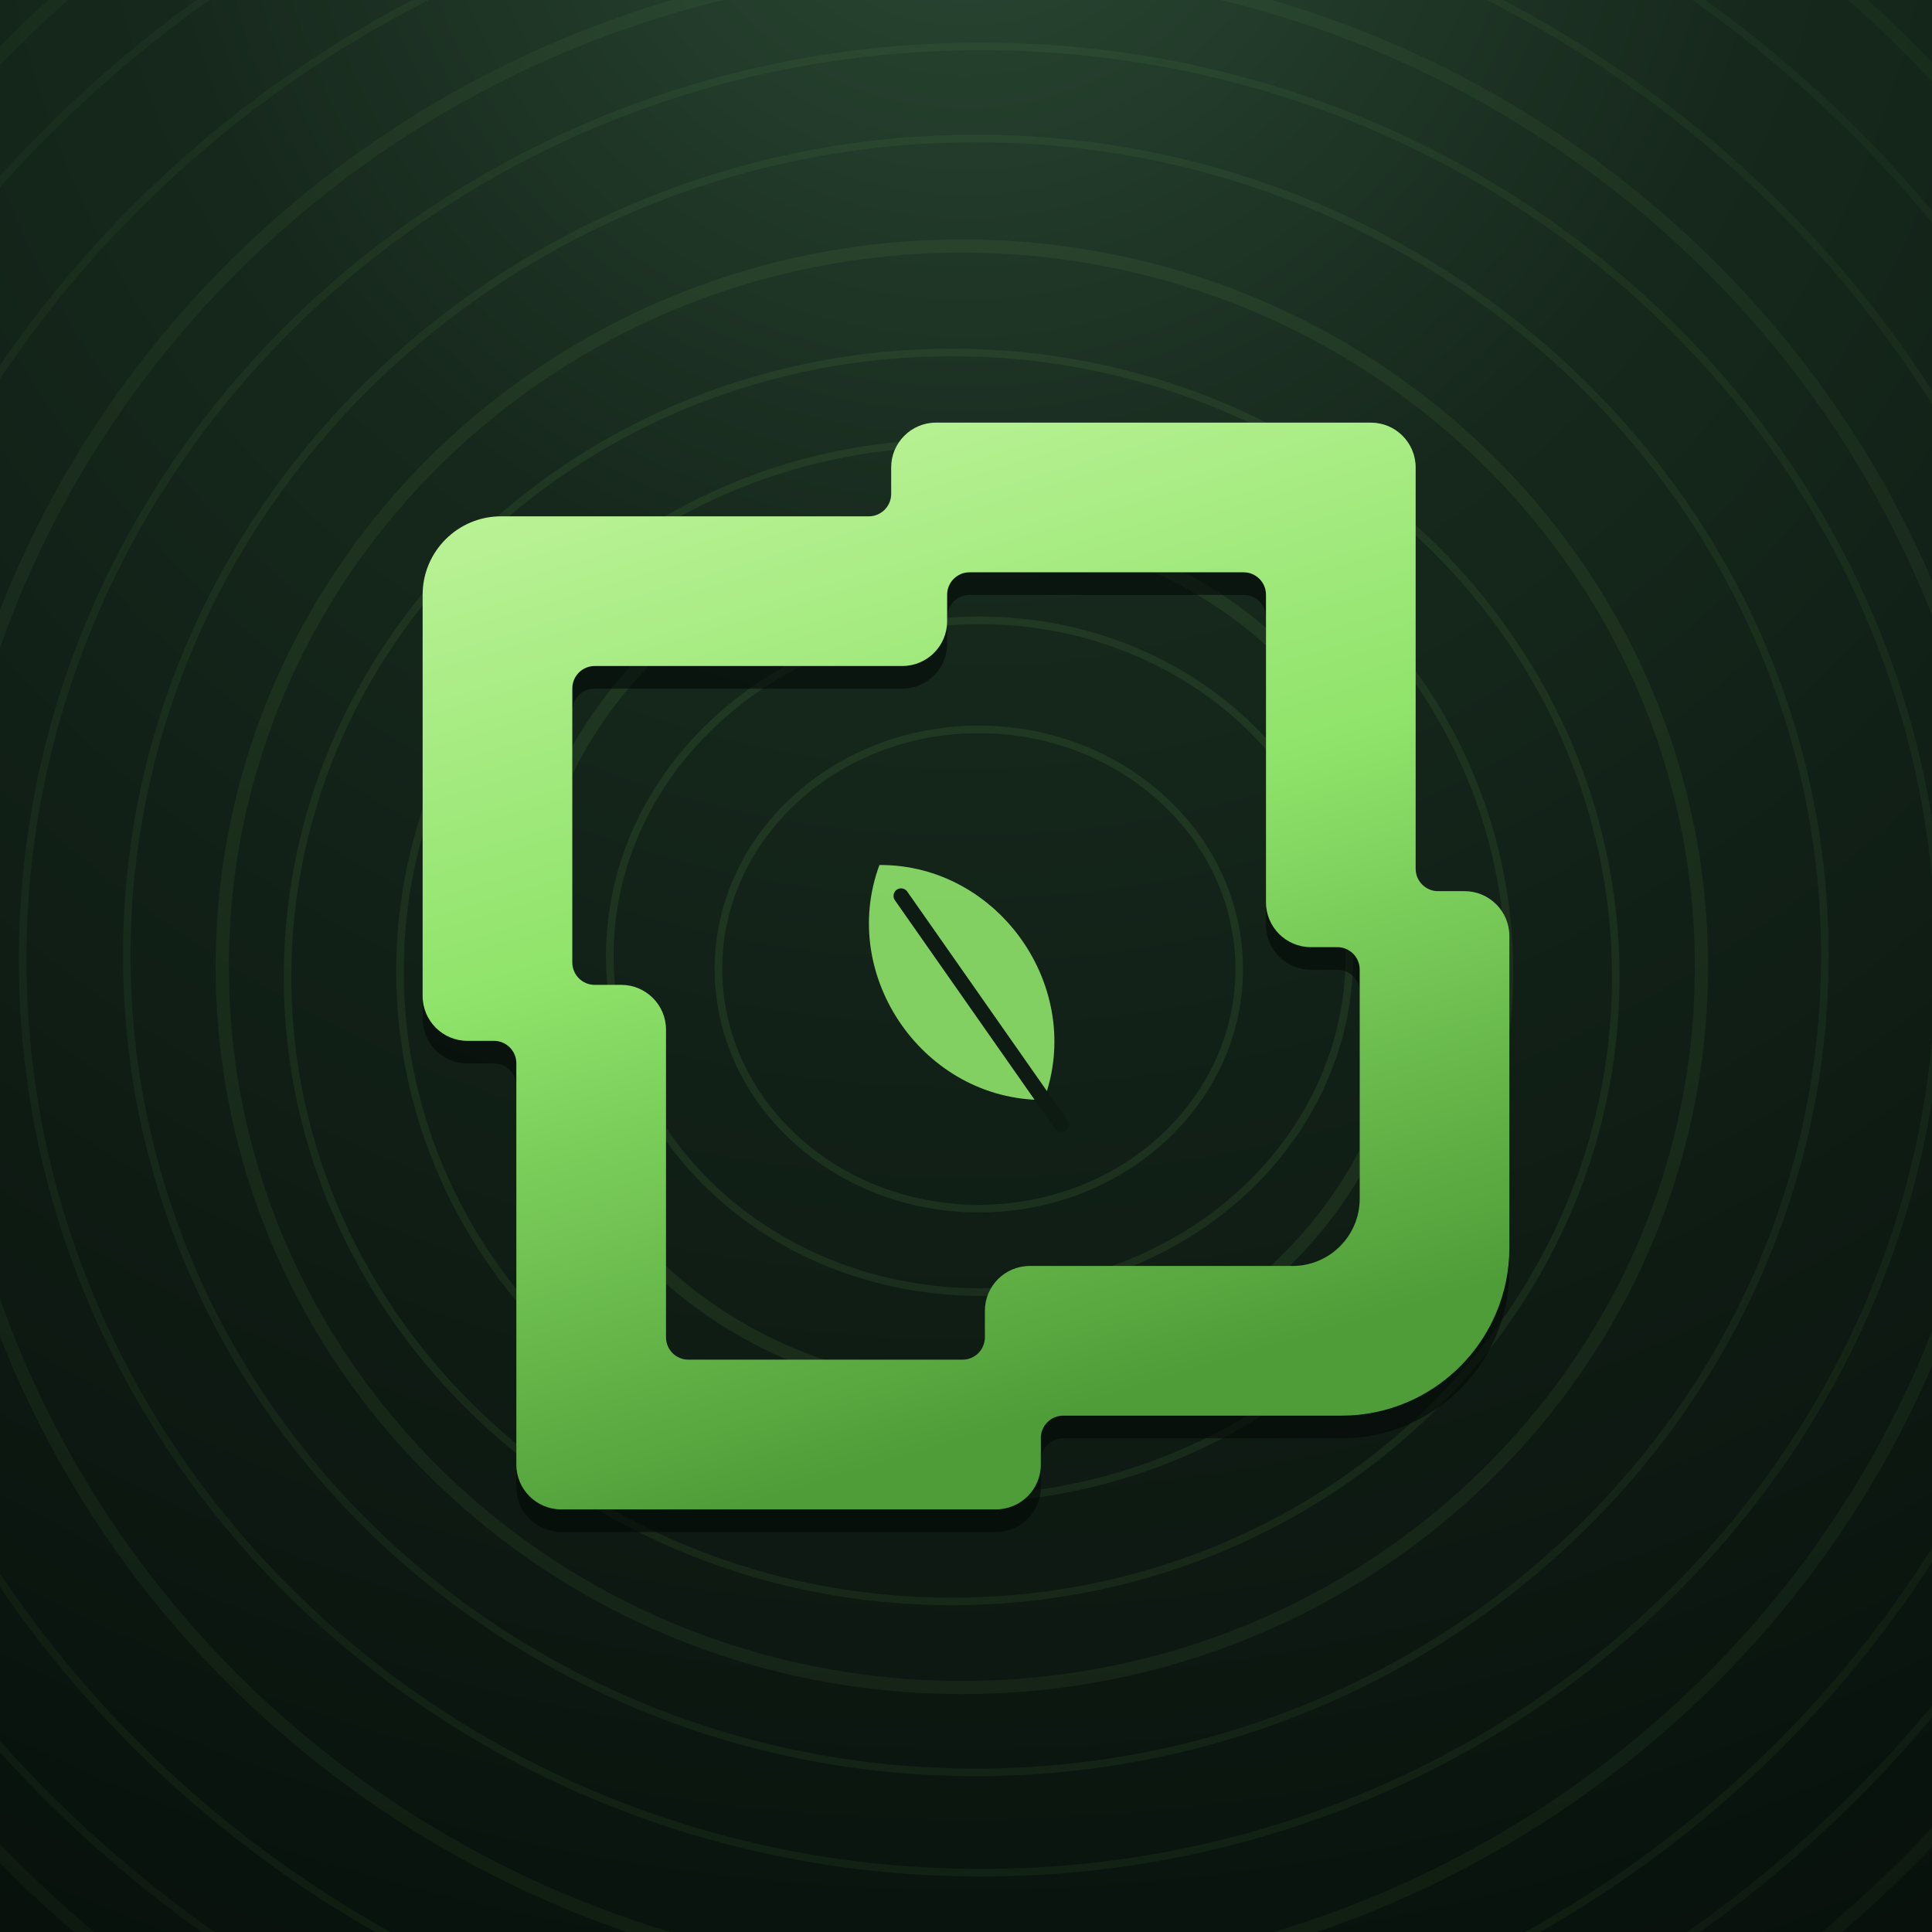
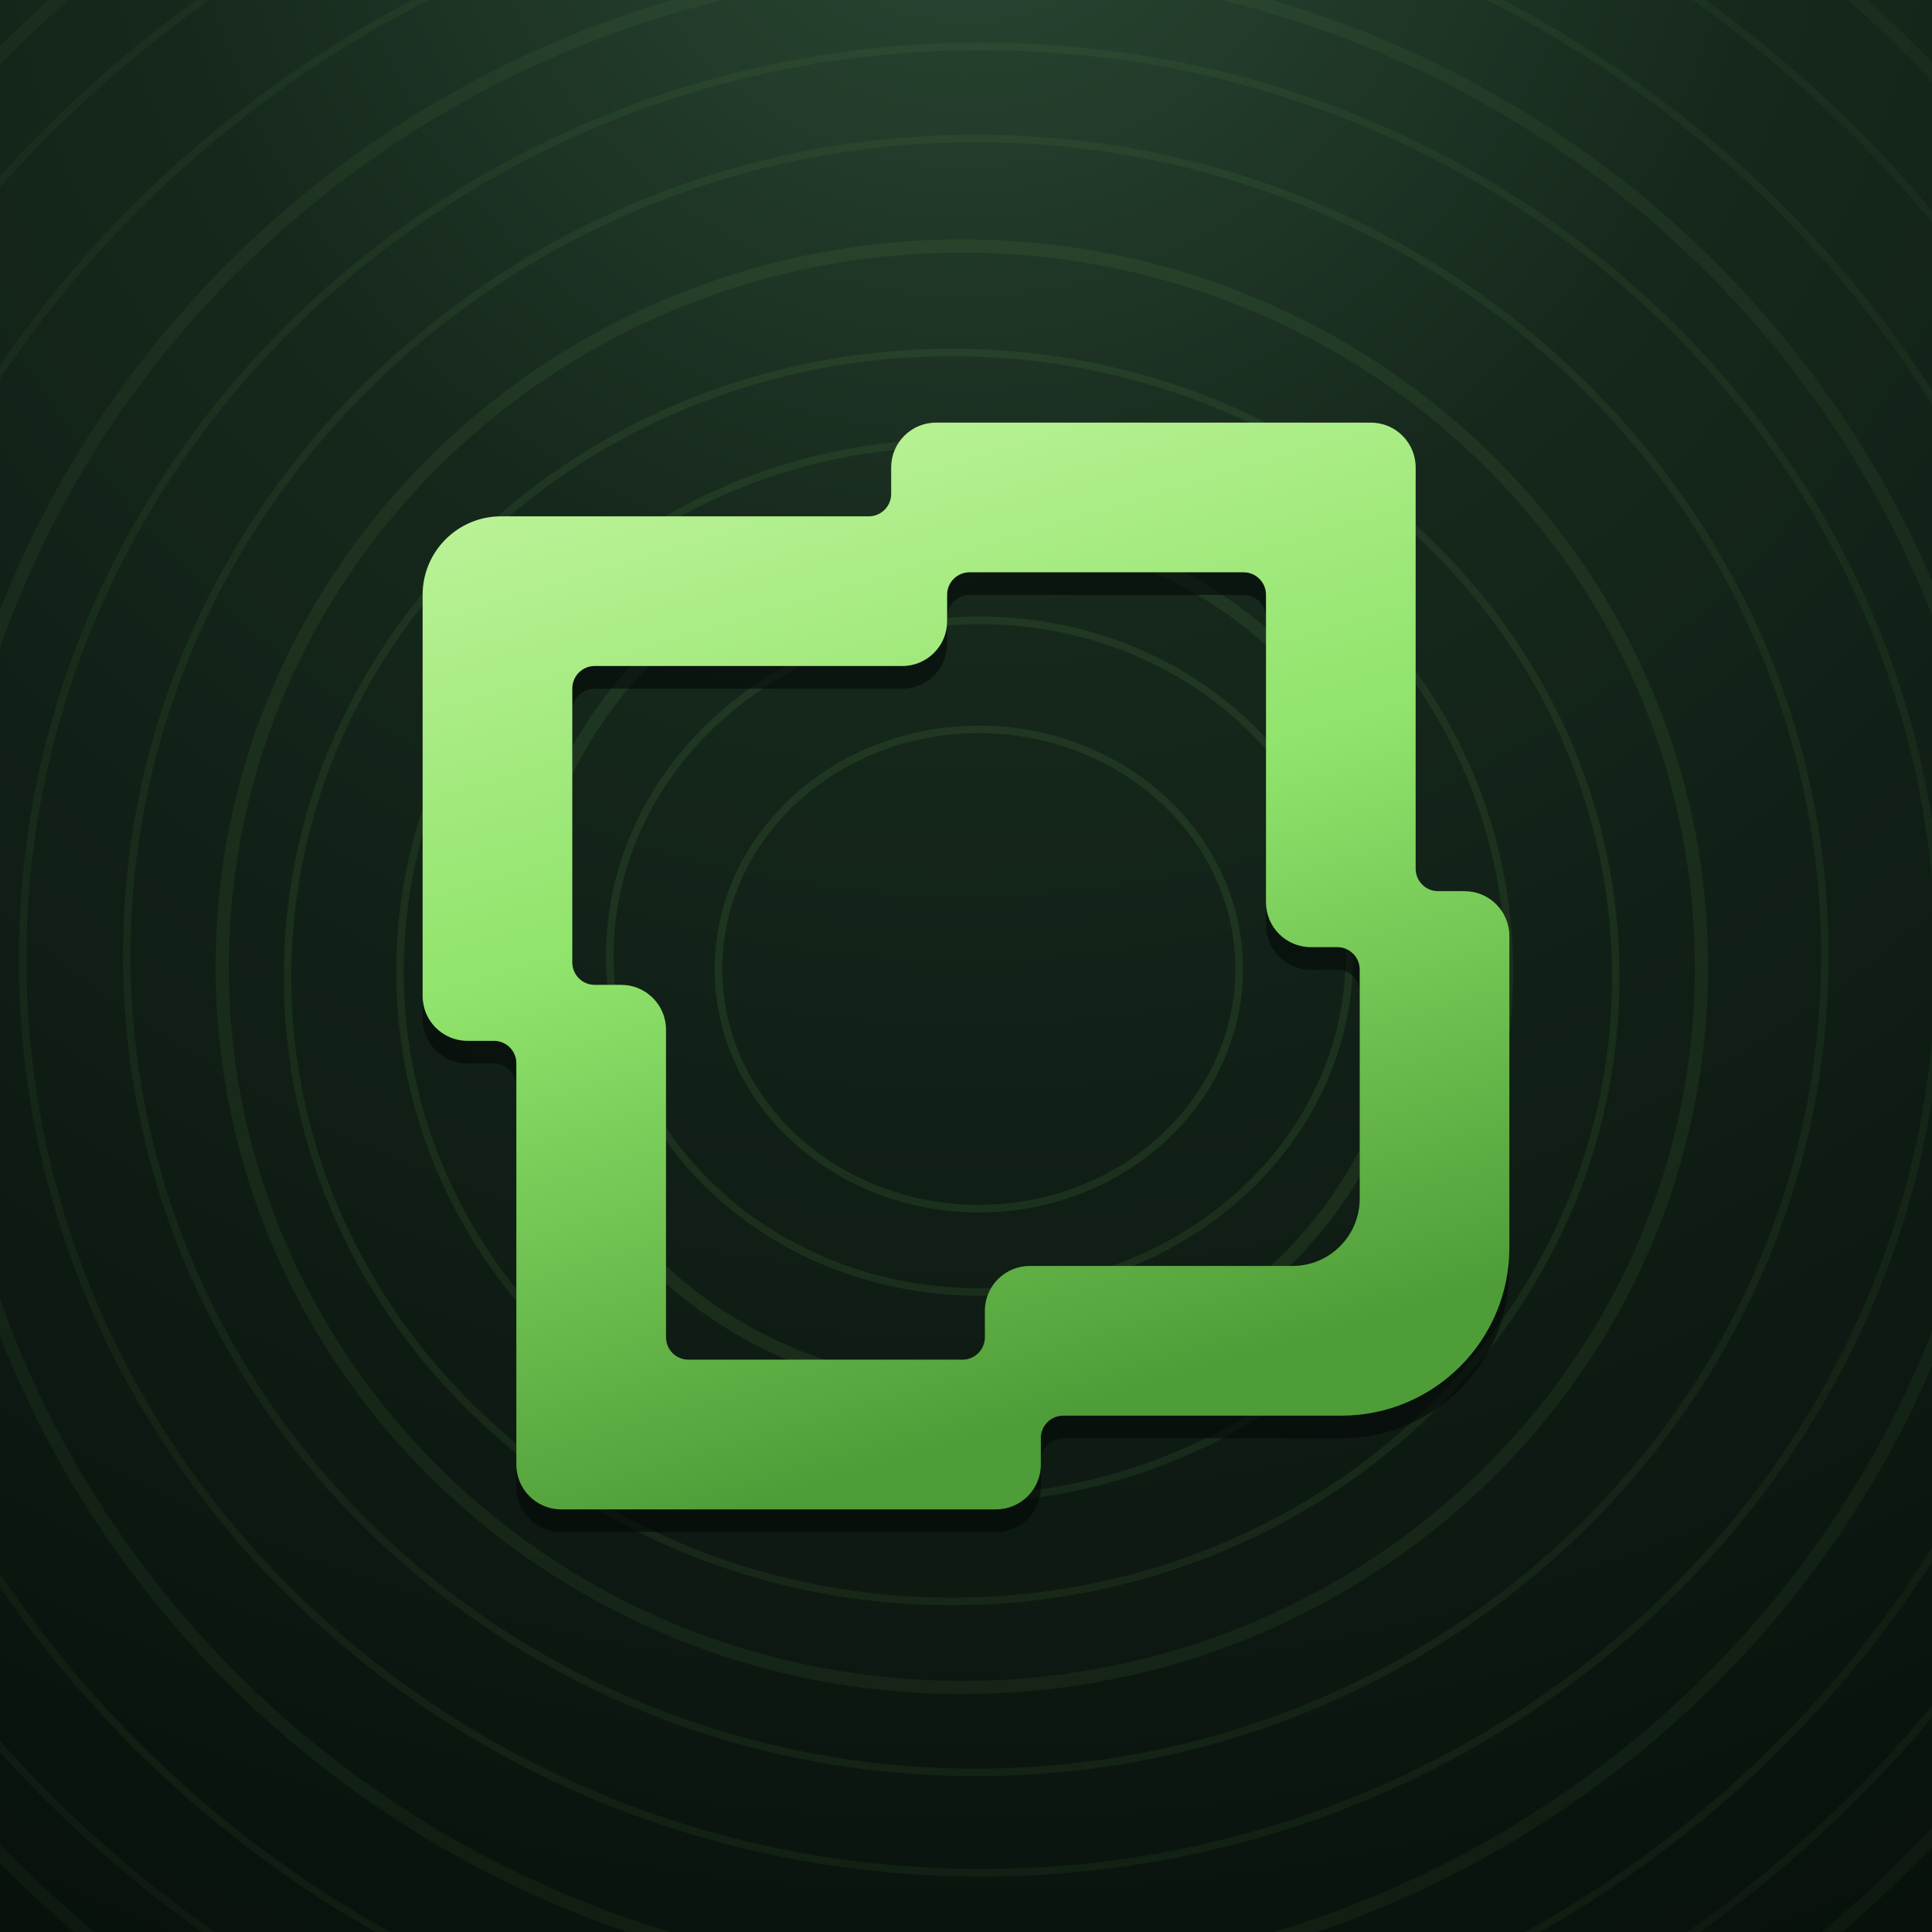
<svg xmlns="http://www.w3.org/2000/svg" viewBox="0 0 512 512" width="512" height="512">
  <defs>
    <path id="arboleda-iso" d="M224.919,110.004h-5.319c-2.476,0-4.487-2.011-4.487-4.487V25.081c0-4.947-4.027-8.973-8.973-8.973h-87.162c-4.947,0-8.973,4.027-8.973,8.973v5.319c0,2.476-2.011,4.487-4.487,4.487H31.811c-8.658,0-15.703,7.046-15.703,15.703v80.436c0,4.947,4.027,8.973,8.973,8.973h5.319c2.476,0,4.487,2.011,4.487,4.487v80.432c0,4.947,4.027,8.973,8.973,8.973h87.166c4.947,0,8.973-4.027,8.973-8.973v-5.319c0-2.476,2.011-4.487,4.487-4.487h55.755c18.556,0,33.65-15.094,33.65-33.65v-62.485c0-4.947-4.027-8.973-8.973-8.973ZM55.91,128.783h-5.319c-2.476,0-4.487-2.011-4.487-4.487v-54.927c0-2.476,2.011-4.487,4.487-4.487h61.657c4.947,0,8.973-4.027,8.973-8.973v-5.319c0-2.476,2.011-4.487,4.487-4.487h54.923c2.476,0,4.487,2.011,4.487,4.487v61.657c0,4.947,4.027,8.973,8.973,8.973h5.319c2.476,0,4.487,2.011,4.487,4.487v45.949c0,7.422-6.038,13.46-13.46,13.46h-52.679c-4.947,0-8.973,4.027-8.973,8.973v5.319c0,2.476-2.011,4.487-4.487,4.487h-54.927c-2.476,0-4.487-2.011-4.487-4.487v-61.653c0-4.947-4.027-8.973-8.973-8.973Z" transform="translate(90.699 90.699) scale(1.3224)" fill-rule="evenodd" />
    <radialGradient id="arboleda-f" cx=".5" cy="-.1" r="1.2">
      <stop offset="0" stop-color="#2c4a35" />
      <stop offset=".35" stop-color="#16281c" />
      <stop offset=".7" stop-color="#0e1b13" />
      <stop offset="1" stop-color="#08110c" />
    </radialGradient>
    <linearGradient id="arboleda-h" x1="0" y1="0" x2=".3" y2="1">
      <stop offset="0" stop-color="#c3f59f" />
      <stop offset=".5" stop-color="#8fe36a" />
      <stop offset="1" stop-color="#4f9d38" />
    </linearGradient>
  </defs>
  <rect width="512" height="512" fill="url(#arboleda-f)" />
  <ellipse cx="259.4" cy="256.8" rx="69.0" ry="63.5" fill="none" stroke="#8fe36a" stroke-width="2.0" opacity="0.095" />
  <ellipse cx="259.6" cy="253.4" rx="98.0" ry="89.0" fill="none" stroke="#8fe36a" stroke-width="2.0" opacity="0.090" />
  <ellipse cx="256.6" cy="253.8" rx="118.0" ry="114.5" fill="none" stroke="#8fe36a" stroke-width="3.5" opacity="0.085" />
  <ellipse cx="253.0" cy="257.4" rx="147.0" ry="140.0" fill="none" stroke="#8fe36a" stroke-width="2.0" opacity="0.080" />
  <ellipse cx="252.2" cy="258.9" rx="176.0" ry="165.5" fill="none" stroke="#8fe36a" stroke-width="2.0" opacity="0.075" />
  <ellipse cx="254.9" cy="256.2" rx="196.0" ry="191.0" fill="none" stroke="#8fe36a" stroke-width="3.5" opacity="0.070" />
  <ellipse cx="258.6" cy="253.2" rx="225.0" ry="216.5" fill="none" stroke="#8fe36a" stroke-width="2.0" opacity="0.065" />
  <ellipse cx="260.0" cy="254.3" rx="254.0" ry="242.0" fill="none" stroke="#8fe36a" stroke-width="2.0" opacity="0.060" />
  <ellipse cx="257.6" cy="257.9" rx="274.0" ry="267.5" fill="none" stroke="#8fe36a" stroke-width="3.5" opacity="0.055" />
  <ellipse cx="253.8" cy="258.7" rx="303.0" ry="293.0" fill="none" stroke="#8fe36a" stroke-width="2.0" opacity="0.050" />
  <ellipse cx="252.0" cy="255.5" rx="332.0" ry="318.5" fill="none" stroke="#8fe36a" stroke-width="2.0" opacity="0.045" />
  <ellipse cx="253.9" cy="253.0" rx="352.0" ry="344.0" fill="none" stroke="#8fe36a" stroke-width="3.5" opacity="0.040" />
  <g transform="translate(0 6)">
    <use href="#arboleda-iso" fill="#040806" opacity=".6" />
  </g>
  <use href="#arboleda-iso" fill="url(#arboleda-h)" />
-   <g transform="translate(256 262) rotate(-35)">
-     <path d="M0 -40C26 -22 26 18 0 36C-26 18 -26 -22 0 -40Z" fill="#8fe36a" opacity=".9" />
-     <path d="M0 -30V44" stroke="#0e1b13" stroke-width="4" stroke-linecap="round" />
-   </g>
</svg>
